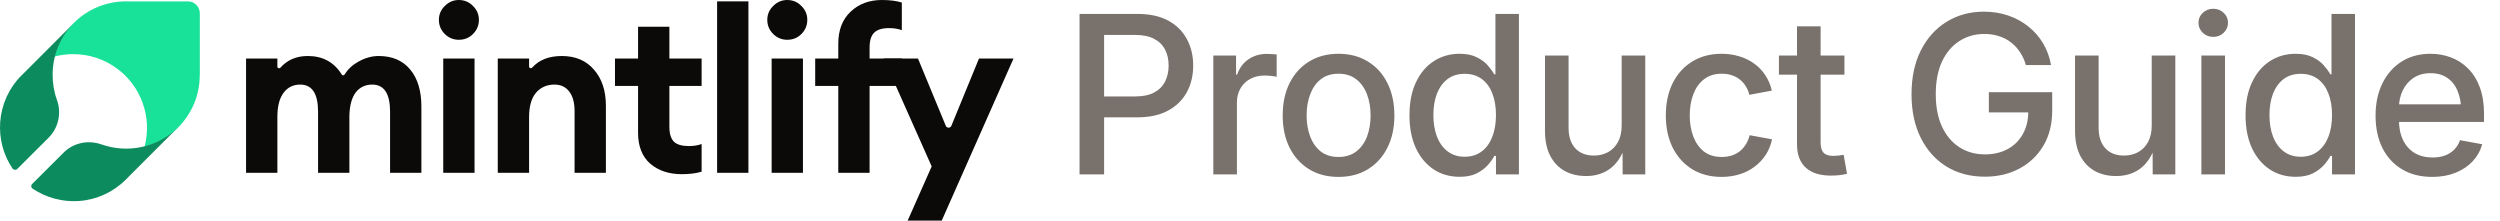
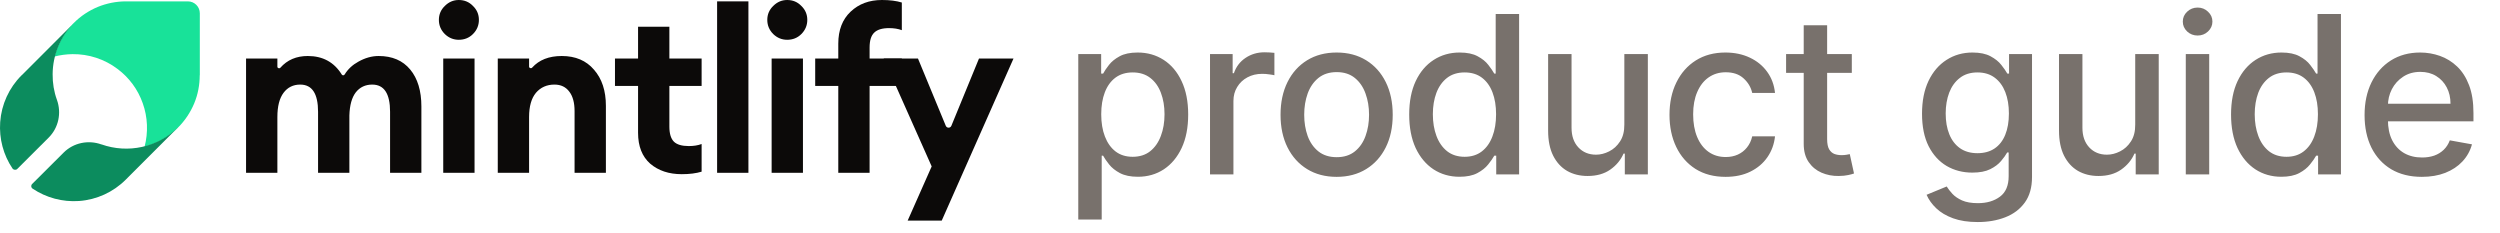
- <svg xmlns="http://www.w3.org/2000/svg" width="204" height="18" viewBox="0 0 204 18" fill="none">
-   <path d="M76.846 18H74.066L76.025 13.579L72.108 4.775H74.906L77.177 10.266C77.261 10.469 77.549 10.469 77.632 10.265L79.886 4.775H82.703L76.846 18Z" fill="#0C0A09" />
-   <path d="M68.404 14.101V7.013H66.52V4.775H68.404V3.563C68.404 2.456 68.74 1.585 69.411 0.951C70.083 0.317 70.934 0 71.966 0C72.601 0 73.142 0.068 73.589 0.205V2.462C73.291 2.35 72.943 2.294 72.545 2.294C71.985 2.294 71.581 2.419 71.332 2.667C71.084 2.904 70.959 3.308 70.959 3.88V4.775H73.589V7.013H70.959V14.101H68.404Z" fill="#0C0A09" />
-   <path d="M64.234 3.246C63.799 3.246 63.419 3.09 63.096 2.779C62.773 2.456 62.611 2.07 62.611 1.623C62.611 1.175 62.773 0.796 63.096 0.485C63.419 0.162 63.799 0 64.234 0C64.694 0 65.079 0.162 65.39 0.485C65.714 0.796 65.875 1.175 65.875 1.623C65.875 2.07 65.714 2.456 65.39 2.779C65.079 3.09 64.694 3.246 64.234 3.246ZM62.965 14.101V4.775H65.521V14.101H62.965Z" fill="#0C0A09" />
+ <svg xmlns="http://www.w3.org/2000/svg" width="204" height="19" viewBox="0 0 204 19" fill="none">
+   <path d="M76.846 18H74.066L76.025 13.579L72.108 4.775H74.906L77.176 10.266C77.26 10.469 77.549 10.469 77.632 10.265L79.886 4.775H82.703L76.846 18Z" fill="#0C0A09" />
+   <path d="M68.404 14.101V7.013H66.52V4.775H68.404V3.563C68.404 2.456 68.74 1.585 69.411 0.951C70.082 0.317 70.934 0 71.966 0C72.601 0 73.141 0.068 73.589 0.205V2.462C73.291 2.35 72.943 2.294 72.545 2.294C71.985 2.294 71.581 2.419 71.332 2.667C71.084 2.904 70.959 3.308 70.959 3.88V4.775H73.589V7.013H70.959V14.101H68.404Z" fill="#0C0A09" />
+   <path d="M64.234 3.246C63.798 3.246 63.419 3.09 63.096 2.779C62.773 2.456 62.611 2.07 62.611 1.623C62.611 1.175 62.773 0.796 63.096 0.485C63.419 0.162 63.798 0 64.234 0C64.694 0 65.079 0.162 65.39 0.485C65.713 0.796 65.875 1.175 65.875 1.623C65.875 2.07 65.713 2.456 65.39 2.779C65.079 3.09 64.694 3.246 64.234 3.246ZM62.965 14.101V4.775H65.521V14.101H62.965Z" fill="#0C0A09" />
  <path d="M58.516 14.101V0.112H61.071V14.101H58.516Z" fill="#0C0A09" />
-   <path d="M55.629 14.213C54.584 14.213 53.726 13.927 53.055 13.355C52.396 12.771 52.066 11.932 52.066 10.837V7.013H50.182V4.775H52.066V2.182H54.622V4.775H57.252V7.013H54.622V10.334C54.622 10.906 54.746 11.316 54.995 11.565C55.243 11.801 55.648 11.919 56.207 11.919C56.605 11.919 56.953 11.863 57.252 11.751V14.008C56.804 14.145 56.263 14.213 55.629 14.213Z" fill="#0C0A09" />
-   <path d="M40.618 14.102V4.775H43.173V5.436C43.173 5.558 43.339 5.612 43.42 5.521C43.989 4.887 44.796 4.57 45.841 4.57C46.96 4.57 47.836 4.943 48.471 5.689C49.117 6.423 49.441 7.405 49.441 8.636V14.102H46.885V9.065C46.885 8.381 46.742 7.853 46.456 7.48C46.17 7.094 45.766 6.902 45.244 6.902C44.622 6.902 44.118 7.126 43.733 7.573C43.36 8.021 43.173 8.68 43.173 9.55V14.102H40.618Z" fill="#0C0A09" />
-   <path d="M37.436 3.246C37.001 3.246 36.622 3.09 36.299 2.779C35.975 2.456 35.814 2.07 35.814 1.623C35.814 1.175 35.975 0.796 36.299 0.485C36.622 0.162 37.001 0 37.436 0C37.897 0 38.282 0.162 38.593 0.485C38.916 0.796 39.078 1.175 39.078 1.623C39.078 2.07 38.916 2.456 38.593 2.779C38.282 3.09 37.897 3.246 37.436 3.246ZM36.168 14.101V4.775H38.723V14.101H36.168Z" fill="#0C0A09" />
-   <path d="M31.83 14.102V9.121C31.83 7.642 31.345 6.902 30.375 6.902C29.815 6.902 29.368 7.113 29.032 7.536C28.709 7.959 28.534 8.587 28.51 9.42V14.102H25.954V9.121C25.954 7.642 25.469 6.902 24.499 6.902C23.927 6.902 23.473 7.126 23.138 7.573C22.802 8.021 22.634 8.68 22.634 9.55V14.102H20.078V4.775H22.634V5.443C22.634 5.564 22.797 5.618 22.877 5.527C23.44 4.889 24.186 4.57 25.115 4.57C26.341 4.57 27.266 5.075 27.889 6.084C27.941 6.168 28.068 6.167 28.12 6.082C28.389 5.644 28.761 5.296 29.237 5.036C29.784 4.726 30.337 4.57 30.897 4.57C32.004 4.57 32.862 4.937 33.471 5.671C34.081 6.404 34.385 7.412 34.385 8.692V14.102H31.83Z" fill="#0C0A09" />
+   <path d="M55.629 14.213C54.584 14.213 53.726 13.927 53.055 13.355C52.396 12.771 52.066 11.932 52.066 10.837V7.013H50.182V4.775H52.066V2.182H54.621V4.775H57.252V7.013H54.621V10.334C54.621 10.906 54.746 11.316 54.995 11.565C55.243 11.801 55.647 11.919 56.207 11.919C56.605 11.919 56.953 11.863 57.252 11.751V14.008C56.804 14.145 56.263 14.213 55.629 14.213Z" fill="#0C0A09" />
+   <path d="M40.618 14.102V4.775H43.173V5.436C43.173 5.558 43.339 5.612 43.42 5.521C43.989 4.887 44.796 4.57 45.84 4.57C46.96 4.57 47.836 4.943 48.471 5.689C49.117 6.423 49.441 7.405 49.441 8.636V14.102H46.885V9.065C46.885 8.381 46.742 7.853 46.456 7.48C46.17 7.094 45.766 6.902 45.244 6.902C44.622 6.902 44.118 7.126 43.733 7.573C43.36 8.021 43.173 8.68 43.173 9.55V14.102H40.618Z" fill="#0C0A09" />
+   <path d="M37.436 3.246C37.001 3.246 36.622 3.09 36.298 2.779C35.975 2.456 35.813 2.07 35.813 1.623C35.813 1.175 35.975 0.796 36.298 0.485C36.622 0.162 37.001 0 37.436 0C37.896 0 38.282 0.162 38.593 0.485C38.916 0.796 39.078 1.175 39.078 1.623C39.078 2.07 38.916 2.456 38.593 2.779C38.282 3.09 37.896 3.246 37.436 3.246ZM36.168 14.101V4.775H38.723V14.101H36.168Z" fill="#0C0A09" />
+   <path d="M31.83 14.102V9.121C31.83 7.642 31.345 6.902 30.375 6.902C29.815 6.902 29.367 7.113 29.032 7.536C28.708 7.959 28.534 8.587 28.509 9.42V14.102H25.954V9.121C25.954 7.642 25.469 6.902 24.499 6.902C23.927 6.902 23.473 7.126 23.137 7.573C22.802 8.021 22.634 8.68 22.634 9.55V14.102H20.078V4.775H22.634V5.443C22.634 5.564 22.797 5.618 22.877 5.527C23.44 4.889 24.186 4.57 25.115 4.57C26.341 4.57 27.266 5.075 27.889 6.084C27.941 6.168 28.068 6.167 28.12 6.082C28.389 5.644 28.761 5.296 29.237 5.036C29.784 4.726 30.337 4.57 30.897 4.57C32.004 4.57 32.862 4.937 33.471 5.671C34.08 6.404 34.385 7.412 34.385 8.692V14.102H31.83Z" fill="#0C0A09" />
  <path d="M16.305 6.139V1.086C16.305 0.544 15.865 0.112 15.331 0.112H10.281C9.488 0.112 8.702 0.269 7.972 0.568C7.242 0.874 6.574 1.314 6.016 1.88L5.977 1.919C5.239 2.666 4.713 3.593 4.446 4.614C4.925 4.488 5.419 4.426 5.914 4.418C7.234 4.402 8.53 4.826 9.582 5.62C10.532 6.327 11.255 7.301 11.648 8.425C12.056 9.564 12.103 10.806 11.797 11.977C12.81 11.71 13.745 11.183 14.491 10.444L14.53 10.405C15.088 9.847 15.535 9.179 15.842 8.449C16.148 7.718 16.297 6.932 16.297 6.139H16.305Z" fill="#18E299" />
  <path d="M4.295 6.053C4.303 4.503 4.921 3.016 6.008 1.904L1.807 6.108C1.791 6.124 1.775 6.131 1.76 6.147C0.735 7.165 0.117 8.527 0.015 9.967C-0.079 11.313 0.273 12.644 1.024 13.756C1.096 13.862 1.29 13.897 1.4 13.795L3.974 11.227C4.78 10.421 5.03 9.223 4.647 8.151C4.404 7.486 4.287 6.773 4.295 6.053Z" fill="#0C8C5E" />
-   <path d="M14.505 10.406C13.7 11.196 12.69 11.744 11.595 11.987C10.492 12.23 9.349 12.159 8.285 11.784C8.285 11.784 8.277 11.784 8.269 11.784C7.198 11.4 6 11.65 5.195 12.449L2.62 15.016C2.511 15.126 2.526 15.306 2.659 15.392C3.77 16.136 5.101 16.496 6.446 16.402C7.886 16.3 9.24 15.682 10.265 14.656L10.304 14.617L14.505 10.414V10.406Z" fill="#0C8C5E" />
-   <path d="M88.091 14.232V1.137H92.82C93.816 1.137 94.651 1.318 95.325 1.682C95.999 2.045 96.505 2.546 96.845 3.185C97.191 3.817 97.364 4.538 97.364 5.347C97.364 6.161 97.191 6.888 96.845 7.526C96.499 8.159 95.987 8.66 95.307 9.029C94.633 9.393 93.795 9.574 92.793 9.574H89.462V7.869H92.635C93.262 7.869 93.775 7.764 94.173 7.553C94.578 7.336 94.876 7.037 95.07 6.656C95.263 6.275 95.36 5.839 95.36 5.347C95.36 4.854 95.263 4.421 95.07 4.046C94.876 3.671 94.578 3.378 94.173 3.167C93.769 2.956 93.253 2.851 92.626 2.851H90.095V14.232H88.091ZM99.008 14.232V4.529H100.862V6.085H100.95C101.132 5.558 101.436 5.145 101.864 4.846C102.298 4.547 102.805 4.397 103.385 4.397C103.514 4.397 103.651 4.403 103.798 4.415C103.95 4.421 104.076 4.43 104.176 4.441V6.261C104.105 6.243 103.971 6.223 103.771 6.199C103.578 6.176 103.376 6.164 103.165 6.164C102.743 6.164 102.362 6.255 102.022 6.437C101.682 6.618 101.416 6.876 101.223 7.21C101.029 7.538 100.932 7.925 100.932 8.37V14.232H99.008ZM109.221 14.435C108.307 14.435 107.507 14.227 106.822 13.81C106.142 13.389 105.612 12.803 105.231 12.053C104.856 11.297 104.668 10.421 104.668 9.425C104.668 8.417 104.856 7.535 105.231 6.779C105.612 6.023 106.142 5.438 106.822 5.021C107.507 4.6 108.307 4.389 109.221 4.389C110.141 4.389 110.941 4.6 111.62 5.021C112.306 5.438 112.836 6.023 113.211 6.779C113.592 7.535 113.782 8.417 113.782 9.425C113.782 10.421 113.592 11.297 113.211 12.053C112.836 12.803 112.306 13.389 111.62 13.81C110.941 14.227 110.141 14.435 109.221 14.435ZM109.221 12.809C109.801 12.809 110.284 12.659 110.671 12.36C111.064 12.056 111.357 11.648 111.55 11.139C111.743 10.623 111.84 10.052 111.84 9.425C111.84 8.786 111.743 8.212 111.55 7.702C111.357 7.187 111.064 6.776 110.671 6.472C110.284 6.167 109.801 6.015 109.221 6.015C108.641 6.015 108.157 6.167 107.771 6.472C107.39 6.776 107.103 7.187 106.909 7.702C106.716 8.212 106.619 8.786 106.619 9.425C106.619 10.052 106.716 10.623 106.909 11.139C107.103 11.648 107.39 12.056 107.771 12.36C108.157 12.659 108.641 12.809 109.221 12.809ZM119.1 14.426C118.303 14.426 117.597 14.224 116.982 13.819C116.367 13.409 115.883 12.829 115.532 12.079C115.186 11.329 115.013 10.435 115.013 9.398C115.013 8.355 115.189 7.462 115.541 6.718C115.892 5.968 116.376 5.394 116.991 4.995C117.612 4.591 118.315 4.389 119.1 4.389C119.663 4.389 120.128 4.482 120.498 4.67C120.873 4.852 121.171 5.071 121.394 5.329C121.623 5.587 121.801 5.833 121.93 6.067H122.027V1.137H123.943V14.232H122.071V12.721H121.939C121.81 12.967 121.628 13.222 121.394 13.485C121.16 13.743 120.858 13.966 120.489 14.153C120.12 14.335 119.657 14.426 119.1 14.426ZM119.513 12.791C120.058 12.791 120.521 12.648 120.902 12.36C121.283 12.073 121.573 11.675 121.772 11.165C121.971 10.655 122.071 10.063 122.071 9.39C122.071 8.71 121.971 8.121 121.772 7.623C121.579 7.119 121.292 6.727 120.911 6.445C120.53 6.164 120.064 6.023 119.513 6.023C118.962 6.023 118.497 6.167 118.116 6.454C117.741 6.741 117.454 7.137 117.254 7.641C117.061 8.145 116.964 8.728 116.964 9.39C116.964 10.046 117.061 10.632 117.254 11.148C117.454 11.657 117.744 12.059 118.125 12.352C118.511 12.645 118.974 12.791 119.513 12.791ZM129.428 14.364C128.766 14.364 128.183 14.227 127.679 13.951C127.175 13.67 126.779 13.254 126.492 12.703C126.211 12.152 126.07 11.473 126.07 10.664V4.529H127.995V10.427C127.995 11.142 128.177 11.698 128.54 12.097C128.909 12.495 129.416 12.694 130.06 12.694C130.494 12.694 130.881 12.601 131.221 12.413C131.56 12.226 131.83 11.95 132.029 11.587C132.228 11.218 132.328 10.77 132.328 10.242V4.529H134.253V14.232H132.407L132.398 11.851H132.644C132.352 12.724 131.93 13.362 131.379 13.767C130.834 14.165 130.184 14.364 129.428 14.364ZM140.476 14.435C139.568 14.435 138.771 14.227 138.085 13.81C137.406 13.389 136.875 12.803 136.494 12.053C136.119 11.297 135.932 10.421 135.932 9.425C135.932 8.417 136.119 7.535 136.494 6.779C136.875 6.023 137.406 5.438 138.085 5.021C138.771 4.6 139.568 4.389 140.476 4.389C140.997 4.389 141.484 4.459 141.935 4.6C142.386 4.734 142.79 4.934 143.148 5.197C143.511 5.455 143.813 5.771 144.053 6.146C144.299 6.516 144.475 6.932 144.58 7.395L142.743 7.737C142.685 7.479 142.588 7.245 142.453 7.034C142.325 6.823 142.163 6.642 141.97 6.489C141.783 6.337 141.563 6.22 141.311 6.138C141.065 6.056 140.792 6.015 140.493 6.015C139.913 6.015 139.43 6.167 139.043 6.472C138.657 6.771 138.367 7.178 138.173 7.693C137.98 8.203 137.883 8.78 137.883 9.425C137.883 10.058 137.98 10.629 138.173 11.139C138.367 11.648 138.654 12.056 139.034 12.36C139.421 12.659 139.908 12.809 140.493 12.809C140.798 12.809 141.076 12.768 141.328 12.685C141.58 12.598 141.8 12.477 141.988 12.325C142.181 12.167 142.342 11.979 142.471 11.763C142.606 11.54 142.705 11.297 142.77 11.033L144.598 11.367C144.498 11.842 144.325 12.267 144.079 12.642C143.833 13.017 143.529 13.339 143.165 13.608C142.808 13.878 142.401 14.083 141.944 14.224C141.492 14.364 141.003 14.435 140.476 14.435ZM150.505 4.529V6.094H145.161V4.529H150.505ZM146.637 2.147H148.562V11.622C148.562 12.003 148.641 12.281 148.799 12.457C148.958 12.633 149.227 12.721 149.608 12.721C149.719 12.721 149.857 12.712 150.021 12.694C150.185 12.671 150.326 12.65 150.443 12.633L150.715 14.18C150.516 14.232 150.302 14.271 150.074 14.294C149.845 14.317 149.62 14.329 149.397 14.329C148.512 14.329 147.83 14.112 147.349 13.679C146.875 13.239 146.637 12.612 146.637 11.798V2.147ZM161.966 14.417C160.777 14.417 159.734 14.142 158.837 13.591C157.941 13.04 157.241 12.261 156.737 11.253C156.233 10.245 155.981 9.059 155.981 7.693C155.981 6.311 156.236 5.115 156.745 4.107C157.255 3.1 157.955 2.323 158.846 1.778C159.737 1.228 160.75 0.952 161.887 0.952C162.596 0.952 163.258 1.058 163.873 1.269C164.489 1.479 165.037 1.778 165.517 2.165C166.003 2.552 166.405 3.012 166.721 3.545C167.037 4.078 167.251 4.667 167.363 5.312H165.315C165.203 4.925 165.045 4.576 164.84 4.266C164.635 3.949 164.386 3.68 164.093 3.457C163.806 3.234 163.478 3.064 163.109 2.947C162.745 2.83 162.347 2.771 161.913 2.771C161.158 2.771 160.481 2.965 159.883 3.352C159.286 3.732 158.814 4.289 158.468 5.021C158.128 5.754 157.958 6.642 157.958 7.685C157.958 8.722 158.128 9.606 158.468 10.339C158.814 11.071 159.288 11.631 159.892 12.018C160.495 12.404 161.19 12.598 161.975 12.598C162.672 12.598 163.287 12.454 163.821 12.167C164.354 11.88 164.767 11.473 165.06 10.945C165.359 10.418 165.508 9.8 165.508 9.091L166.036 9.17H162.291V7.526H167.459V9.029C167.459 10.119 167.222 11.068 166.747 11.877C166.273 12.68 165.622 13.304 164.796 13.749C163.97 14.194 163.027 14.417 161.966 14.417ZM172.68 14.364C172.018 14.364 171.435 14.227 170.931 13.951C170.427 13.67 170.032 13.254 169.745 12.703C169.464 12.152 169.323 11.473 169.323 10.664V4.529H171.248V10.427C171.248 11.142 171.429 11.698 171.793 12.097C172.162 12.495 172.669 12.694 173.313 12.694C173.747 12.694 174.134 12.601 174.473 12.413C174.813 12.226 175.083 11.95 175.282 11.587C175.481 11.218 175.581 10.77 175.581 10.242V4.529H177.506V14.232H175.66L175.651 11.851H175.897C175.604 12.724 175.182 13.362 174.632 13.767C174.087 14.165 173.436 14.364 172.68 14.364ZM179.633 14.232V4.529H181.558V14.232H179.633ZM180.6 3.009C180.266 3.009 179.982 2.897 179.747 2.675C179.513 2.446 179.396 2.174 179.396 1.857C179.396 1.535 179.513 1.266 179.747 1.049C179.982 0.826 180.266 0.715 180.6 0.715C180.934 0.715 181.218 0.826 181.452 1.049C181.687 1.266 181.804 1.535 181.804 1.857C181.804 2.174 181.687 2.446 181.452 2.675C181.218 2.897 180.934 3.009 180.6 3.009ZM187.324 14.426C186.527 14.426 185.821 14.224 185.206 13.819C184.59 13.409 184.107 12.829 183.755 12.079C183.41 11.329 183.237 10.435 183.237 9.398C183.237 8.355 183.413 7.462 183.764 6.718C184.116 5.968 184.599 5.394 185.214 4.995C185.835 4.591 186.539 4.389 187.324 4.389C187.886 4.389 188.352 4.482 188.721 4.67C189.096 4.852 189.395 5.071 189.618 5.329C189.846 5.587 190.025 5.833 190.154 6.067H190.25V1.137H192.166V14.232H190.294V12.721H190.163C190.034 12.967 189.852 13.222 189.618 13.485C189.383 13.743 189.082 13.966 188.712 14.153C188.343 14.335 187.88 14.426 187.324 14.426ZM187.737 12.791C188.282 12.791 188.745 12.648 189.125 12.36C189.506 12.073 189.796 11.675 189.996 11.165C190.195 10.655 190.294 10.063 190.294 9.39C190.294 8.71 190.195 8.121 189.996 7.623C189.802 7.119 189.515 6.727 189.134 6.445C188.753 6.164 188.288 6.023 187.737 6.023C187.186 6.023 186.72 6.167 186.339 6.454C185.964 6.741 185.677 7.137 185.478 7.641C185.285 8.145 185.188 8.728 185.188 9.39C185.188 10.046 185.285 10.632 185.478 11.148C185.677 11.657 185.967 12.059 186.348 12.352C186.735 12.645 187.198 12.791 187.737 12.791ZM198.477 14.435C197.516 14.435 196.69 14.227 195.999 13.81C195.307 13.395 194.774 12.812 194.399 12.062C194.03 11.312 193.846 10.435 193.846 9.434C193.846 8.443 194.03 7.57 194.399 6.814C194.768 6.053 195.29 5.458 195.964 5.03C196.638 4.603 197.423 4.389 198.319 4.389C198.905 4.389 199.459 4.485 199.98 4.679C200.508 4.872 200.973 5.171 201.378 5.575C201.788 5.974 202.11 6.483 202.345 7.104C202.579 7.72 202.696 8.452 202.696 9.302V9.952H194.865V8.511H201.703L200.824 8.977C200.824 8.385 200.727 7.863 200.534 7.412C200.347 6.955 200.065 6.601 199.69 6.349C199.321 6.097 198.867 5.971 198.328 5.971C197.789 5.971 197.326 6.1 196.939 6.357C196.558 6.615 196.265 6.958 196.06 7.386C195.855 7.813 195.753 8.291 195.753 8.818V9.759C195.753 10.409 195.864 10.966 196.087 11.429C196.315 11.892 196.635 12.246 197.045 12.492C197.461 12.732 197.944 12.852 198.495 12.852C198.864 12.852 199.198 12.8 199.497 12.694C199.796 12.583 200.051 12.422 200.262 12.211C200.472 12 200.631 11.742 200.736 11.438L202.547 11.771C202.4 12.299 202.139 12.765 201.764 13.169C201.389 13.567 200.921 13.878 200.358 14.101C199.802 14.323 199.175 14.435 198.477 14.435Z" fill="#78716C" />
+   <path d="M14.506 10.406C13.7 11.196 12.69 11.744 11.595 11.987C10.492 12.23 9.349 12.159 8.285 11.784C8.285 11.784 8.277 11.784 8.27 11.784C7.198 11.4 6.001 11.65 5.195 12.449L2.62 15.016C2.511 15.126 2.527 15.306 2.66 15.392C3.771 16.136 5.101 16.496 6.447 16.402C7.886 16.3 9.24 15.682 10.265 14.656L10.304 14.617L14.506 10.414V10.406Z" fill="#0C8C5E" />
+   <path d="M87.987 17.914V4.414H89.854V6.006H90.014C90.124 5.801 90.284 5.565 90.493 5.296C90.702 5.028 90.992 4.793 91.362 4.593C91.733 4.389 92.223 4.286 92.833 4.286C93.625 4.286 94.333 4.487 94.955 4.887C95.577 5.288 96.065 5.865 96.418 6.62C96.776 7.374 96.956 8.281 96.956 9.343C96.956 10.404 96.779 11.313 96.425 12.072C96.071 12.826 95.585 13.408 94.968 13.817C94.35 14.222 93.644 14.424 92.852 14.424C92.255 14.424 91.767 14.324 91.388 14.124C91.013 13.924 90.719 13.689 90.506 13.421C90.293 13.152 90.129 12.914 90.014 12.705H89.899V17.914H87.987ZM89.86 9.323C89.86 10.014 89.96 10.619 90.161 11.139C90.361 11.659 90.651 12.066 91.03 12.36C91.409 12.649 91.874 12.794 92.424 12.794C92.995 12.794 93.472 12.643 93.855 12.34C94.239 12.034 94.529 11.618 94.725 11.094C94.925 10.57 95.025 9.98 95.025 9.323C95.025 8.676 94.927 8.094 94.731 7.578C94.539 7.063 94.249 6.656 93.862 6.357C93.478 6.059 92.999 5.91 92.424 5.91C91.87 5.91 91.401 6.053 91.017 6.338C90.638 6.624 90.35 7.022 90.154 7.534C89.958 8.045 89.86 8.642 89.86 9.323ZM98.737 14.232V4.414H100.584V5.974H100.686C100.865 5.445 101.181 5.03 101.632 4.727C102.088 4.421 102.604 4.267 103.179 4.267C103.299 4.267 103.439 4.271 103.601 4.28C103.767 4.289 103.897 4.299 103.991 4.312V6.14C103.914 6.119 103.778 6.095 103.582 6.07C103.386 6.04 103.19 6.025 102.994 6.025C102.542 6.025 102.14 6.121 101.786 6.313C101.436 6.5 101.159 6.762 100.955 7.099C100.75 7.431 100.648 7.811 100.648 8.237V14.232H98.737ZM109.069 14.431C108.149 14.431 107.345 14.22 106.659 13.798C105.973 13.376 105.441 12.786 105.061 12.027C104.682 11.269 104.492 10.382 104.492 9.368C104.492 8.35 104.682 7.459 105.061 6.696C105.441 5.933 105.973 5.341 106.659 4.919C107.345 4.497 108.149 4.286 109.069 4.286C109.99 4.286 110.793 4.497 111.479 4.919C112.165 5.341 112.698 5.933 113.077 6.696C113.456 7.459 113.646 8.35 113.646 9.368C113.646 10.382 113.456 11.269 113.077 12.027C112.698 12.786 112.165 13.376 111.479 13.798C110.793 14.22 109.99 14.431 109.069 14.431ZM109.076 12.826C109.672 12.826 110.166 12.668 110.558 12.353C110.95 12.038 111.24 11.618 111.428 11.094C111.62 10.57 111.715 9.992 111.715 9.362C111.715 8.735 111.62 8.16 111.428 7.636C111.24 7.107 110.95 6.683 110.558 6.364C110.166 6.044 109.672 5.884 109.076 5.884C108.475 5.884 107.976 6.044 107.58 6.364C107.188 6.683 106.896 7.107 106.704 7.636C106.517 8.16 106.423 8.735 106.423 9.362C106.423 9.992 106.517 10.57 106.704 11.094C106.896 11.618 107.188 12.038 107.58 12.353C107.976 12.668 108.475 12.826 109.076 12.826ZM119.095 14.424C118.302 14.424 117.595 14.222 116.972 13.817C116.355 13.408 115.869 12.826 115.515 12.072C115.166 11.313 114.991 10.404 114.991 9.343C114.991 8.281 115.168 7.374 115.521 6.62C115.879 5.865 116.369 5.288 116.992 4.887C117.614 4.487 118.319 4.286 119.107 4.286C119.717 4.286 120.207 4.389 120.578 4.593C120.953 4.793 121.242 5.028 121.447 5.296C121.656 5.565 121.818 5.801 121.933 6.006H122.048V1.142H123.959V14.232H122.092V12.705H121.933C121.818 12.914 121.651 13.152 121.434 13.421C121.221 13.689 120.927 13.924 120.552 14.124C120.177 14.324 119.691 14.424 119.095 14.424ZM119.516 12.794C120.066 12.794 120.531 12.649 120.91 12.36C121.293 12.066 121.583 11.659 121.779 11.139C121.98 10.619 122.08 10.014 122.08 9.323C122.08 8.642 121.982 8.045 121.786 7.534C121.59 7.022 121.302 6.624 120.923 6.338C120.543 6.053 120.075 5.91 119.516 5.91C118.941 5.91 118.462 6.059 118.078 6.357C117.695 6.656 117.405 7.063 117.209 7.578C117.017 8.094 116.921 8.676 116.921 9.323C116.921 9.98 117.019 10.57 117.215 11.094C117.411 11.618 117.701 12.034 118.085 12.34C118.472 12.643 118.95 12.794 119.516 12.794ZM132.546 10.161V4.414H134.464V14.232H132.585V12.532H132.482C132.256 13.056 131.894 13.493 131.396 13.842C130.901 14.188 130.286 14.36 129.548 14.36C128.918 14.36 128.359 14.222 127.874 13.945C127.392 13.664 127.013 13.248 126.736 12.698C126.463 12.149 126.327 11.469 126.327 10.659V4.414H128.238V10.429C128.238 11.098 128.423 11.631 128.794 12.027C129.165 12.424 129.646 12.622 130.239 12.622C130.597 12.622 130.952 12.532 131.306 12.353C131.664 12.174 131.96 11.904 132.195 11.541C132.433 11.179 132.55 10.719 132.546 10.161ZM140.807 14.431C139.857 14.431 139.039 14.215 138.353 13.785C137.671 13.35 137.147 12.752 136.78 11.989C136.414 11.226 136.231 10.352 136.231 9.368C136.231 8.371 136.418 7.491 136.793 6.728C137.168 5.961 137.697 5.362 138.378 4.932C139.06 4.502 139.864 4.286 140.788 4.286C141.534 4.286 142.199 4.425 142.783 4.702C143.366 4.975 143.837 5.358 144.195 5.852C144.557 6.347 144.773 6.924 144.841 7.585H142.981C142.878 7.124 142.644 6.728 142.278 6.396C141.915 6.063 141.43 5.897 140.82 5.897C140.288 5.897 139.821 6.038 139.42 6.319C139.024 6.596 138.715 6.992 138.494 7.508C138.272 8.019 138.161 8.624 138.161 9.323C138.161 10.039 138.27 10.657 138.487 11.177C138.704 11.697 139.011 12.1 139.408 12.385C139.808 12.671 140.279 12.813 140.82 12.813C141.182 12.813 141.511 12.747 141.805 12.615C142.103 12.479 142.352 12.285 142.552 12.034C142.757 11.782 142.9 11.48 142.981 11.126H144.841C144.773 11.761 144.566 12.328 144.221 12.826C143.876 13.325 143.413 13.717 142.834 14.002C142.258 14.288 141.583 14.431 140.807 14.431ZM151.108 4.414V5.948H145.745V4.414H151.108ZM147.183 2.062H149.094V11.35C149.094 11.72 149.15 11.999 149.26 12.187C149.371 12.37 149.514 12.496 149.689 12.564C149.868 12.628 150.062 12.66 150.27 12.66C150.424 12.66 150.558 12.649 150.673 12.628C150.788 12.607 150.878 12.59 150.942 12.577L151.287 14.156C151.176 14.198 151.018 14.241 150.814 14.284C150.609 14.33 150.354 14.356 150.047 14.36C149.544 14.369 149.075 14.279 148.64 14.092C148.206 13.904 147.854 13.614 147.586 13.223C147.317 12.83 147.183 12.338 147.183 11.746V2.062ZM161.382 18.119C160.602 18.119 159.931 18.017 159.369 17.812C158.81 17.607 158.354 17.337 158.001 17C157.647 16.663 157.383 16.295 157.208 15.894L158.851 15.217C158.966 15.404 159.119 15.602 159.311 15.811C159.507 16.024 159.771 16.205 160.104 16.355C160.44 16.504 160.873 16.578 161.401 16.578C162.126 16.578 162.724 16.401 163.197 16.048C163.67 15.698 163.907 15.14 163.907 14.373V12.443H163.786C163.67 12.652 163.504 12.884 163.287 13.139C163.074 13.395 162.78 13.617 162.405 13.804C162.03 13.992 161.542 14.085 160.941 14.085C160.166 14.085 159.467 13.904 158.844 13.542C158.227 13.176 157.737 12.636 157.374 11.925C157.016 11.209 156.837 10.329 156.837 9.285C156.837 8.241 157.014 7.346 157.368 6.6C157.726 5.855 158.216 5.284 158.838 4.887C159.46 4.487 160.166 4.286 160.954 4.286C161.563 4.286 162.055 4.389 162.43 4.593C162.805 4.793 163.097 5.028 163.306 5.296C163.519 5.565 163.683 5.801 163.798 6.006H163.939V4.414H165.812V14.45C165.812 15.293 165.616 15.986 165.224 16.527C164.832 17.068 164.301 17.469 163.632 17.729C162.967 17.989 162.217 18.119 161.382 18.119ZM161.363 12.5C161.913 12.5 162.377 12.372 162.756 12.117C163.14 11.857 163.43 11.486 163.626 11.004C163.826 10.519 163.926 9.937 163.926 9.259C163.926 8.599 163.828 8.017 163.632 7.514C163.436 7.012 163.148 6.62 162.769 6.338C162.39 6.053 161.921 5.91 161.363 5.91C160.788 5.91 160.308 6.059 159.925 6.357C159.541 6.651 159.251 7.052 159.055 7.559C158.864 8.066 158.768 8.633 158.768 9.259C158.768 9.903 158.866 10.467 159.062 10.953C159.258 11.439 159.548 11.818 159.931 12.091C160.319 12.364 160.796 12.5 161.363 12.5ZM174.234 10.161V4.414H176.152V14.232H174.273V12.532H174.171C173.945 13.056 173.582 13.493 173.084 13.842C172.59 14.188 171.974 14.36 171.237 14.36C170.606 14.36 170.048 14.222 169.562 13.945C169.08 13.664 168.701 13.248 168.424 12.698C168.151 12.149 168.015 11.469 168.015 10.659V4.414H169.926V10.429C169.926 11.098 170.112 11.631 170.482 12.027C170.853 12.424 171.335 12.622 171.927 12.622C172.285 12.622 172.641 12.532 172.994 12.353C173.352 12.174 173.649 11.904 173.883 11.541C174.122 11.179 174.239 10.719 174.234 10.161ZM178.36 14.232V4.414H180.271V14.232H178.36ZM179.325 2.899C178.993 2.899 178.707 2.789 178.469 2.567C178.234 2.341 178.117 2.073 178.117 1.762C178.117 1.446 178.234 1.178 178.469 0.956C178.707 0.73 178.993 0.617 179.325 0.617C179.658 0.617 179.941 0.73 180.175 0.956C180.414 1.178 180.533 1.446 180.533 1.762C180.533 2.073 180.414 2.341 180.175 2.567C179.941 2.789 179.658 2.899 179.325 2.899ZM186.158 14.424C185.365 14.424 184.658 14.222 184.036 13.817C183.418 13.408 182.932 12.826 182.578 12.072C182.229 11.313 182.054 10.404 182.054 9.343C182.054 8.281 182.231 7.374 182.585 6.62C182.943 5.865 183.433 5.288 184.055 4.887C184.677 4.487 185.382 4.286 186.171 4.286C186.78 4.286 187.27 4.389 187.641 4.593C188.016 4.793 188.306 5.028 188.51 5.296C188.719 5.565 188.881 5.801 188.996 6.006H189.111V1.142H191.022V14.232H189.156V12.705H188.996C188.881 12.914 188.715 13.152 188.497 13.421C188.284 13.689 187.99 13.924 187.615 14.124C187.24 14.324 186.755 14.424 186.158 14.424ZM186.58 12.794C187.13 12.794 187.594 12.649 187.973 12.36C188.357 12.066 188.647 11.659 188.843 11.139C189.043 10.619 189.143 10.014 189.143 9.323C189.143 8.642 189.045 8.045 188.849 7.534C188.653 7.022 188.365 6.624 187.986 6.338C187.607 6.053 187.138 5.91 186.58 5.91C186.005 5.91 185.525 6.059 185.142 6.357C184.758 6.656 184.468 7.063 184.272 7.578C184.081 8.094 183.985 8.676 183.985 9.323C183.985 9.98 184.083 10.57 184.279 11.094C184.475 11.618 184.764 12.034 185.148 12.34C185.536 12.643 186.013 12.794 186.58 12.794ZM197.622 14.431C196.654 14.431 195.821 14.224 195.122 13.81C194.428 13.393 193.891 12.807 193.512 12.053C193.137 11.294 192.949 10.406 192.949 9.387C192.949 8.382 193.137 7.495 193.512 6.728C193.891 5.961 194.419 5.362 195.097 4.932C195.779 4.502 196.575 4.286 197.487 4.286C198.041 4.286 198.578 4.378 199.098 4.561C199.618 4.745 200.085 5.032 200.498 5.424C200.911 5.816 201.237 6.325 201.476 6.952C201.715 7.574 201.834 8.33 201.834 9.221V9.899H194.029V8.467H199.961C199.961 7.964 199.859 7.519 199.654 7.131C199.45 6.739 199.162 6.43 198.791 6.204C198.425 5.978 197.994 5.865 197.5 5.865C196.963 5.865 196.494 5.997 196.094 6.262C195.698 6.521 195.391 6.862 195.173 7.284C194.96 7.702 194.854 8.156 194.854 8.646V9.764C194.854 10.421 194.969 10.979 195.199 11.439C195.433 11.899 195.759 12.251 196.177 12.494C196.595 12.732 197.083 12.852 197.641 12.852C198.003 12.852 198.333 12.801 198.632 12.698C198.93 12.592 199.188 12.434 199.405 12.225C199.622 12.017 199.789 11.759 199.904 11.452L201.713 11.778C201.568 12.31 201.308 12.777 200.933 13.178C200.562 13.574 200.095 13.883 199.533 14.105C198.975 14.322 198.338 14.431 197.622 14.431Z" fill="#78716C" />
</svg>
